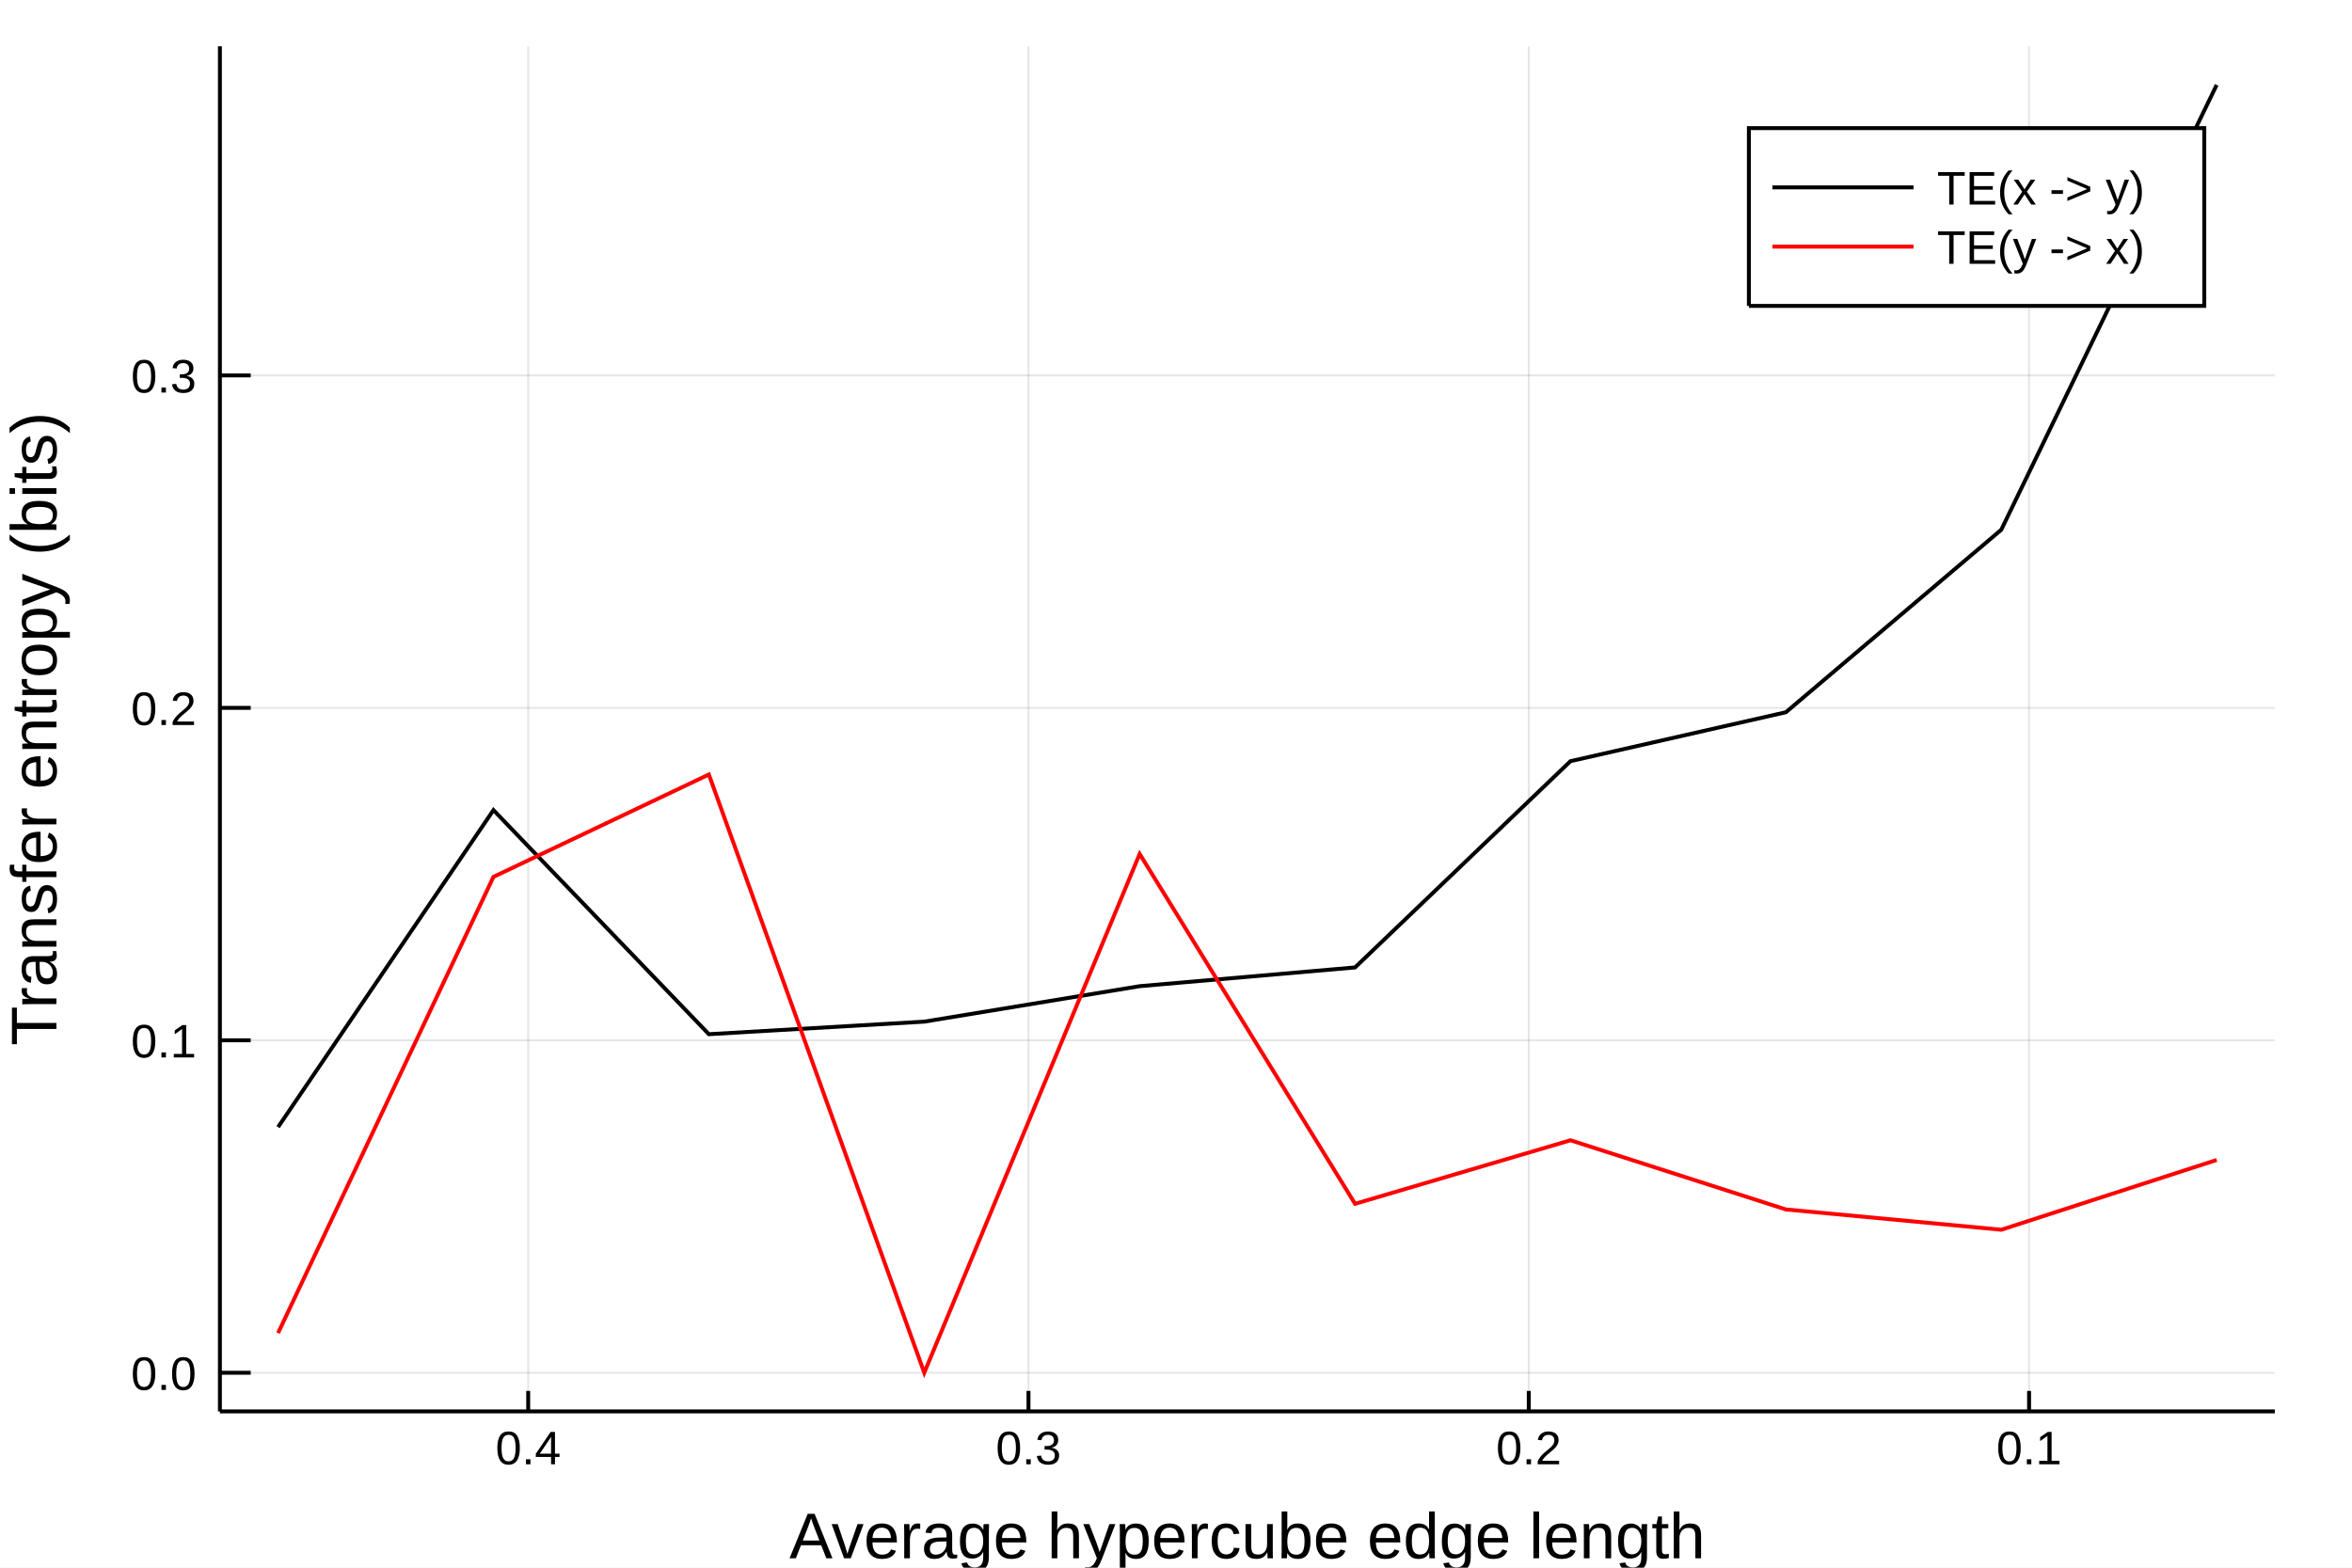
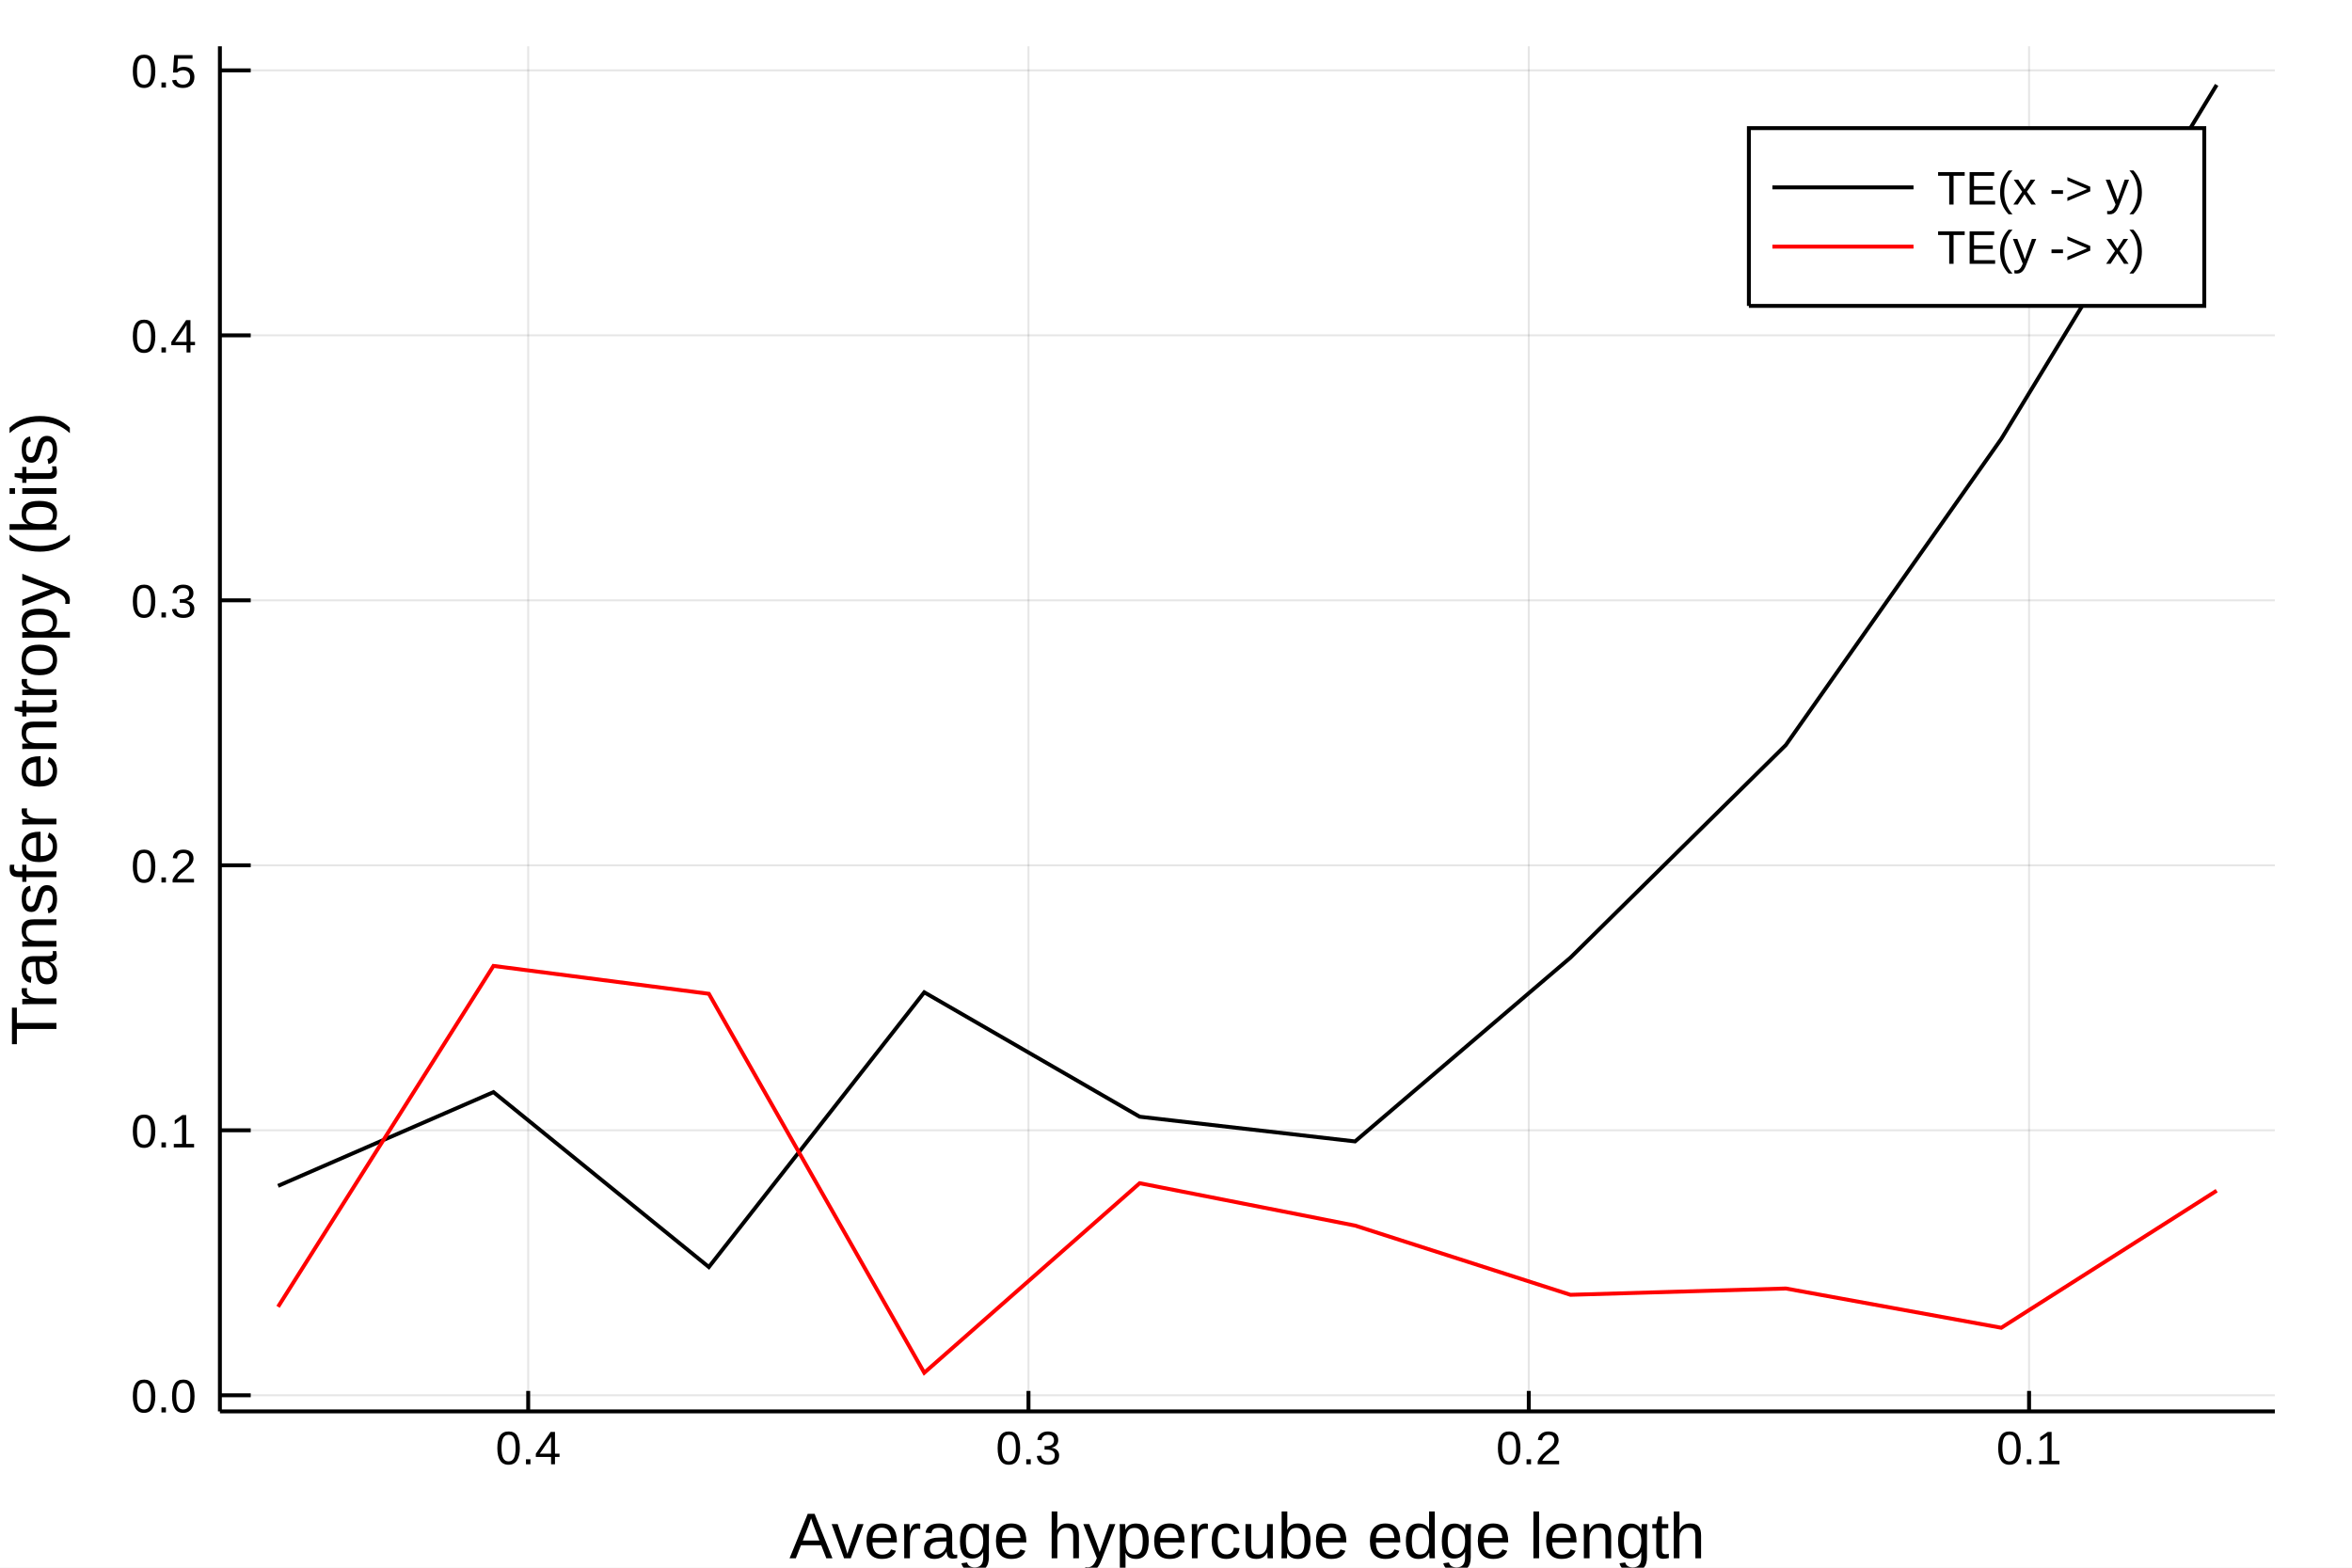
<svg xmlns="http://www.w3.org/2000/svg" width="600" height="400" viewBox="0 0 2400 1600">
  <defs>
-     <clipPath id="clip0300">
+     <clipPath id="clip9800">
      <rect x="0" y="0" width="2400" height="1600" />
    </clipPath>
  </defs>
-   <path clip-path="url(#clip0300)" d=" M0 1600 L2400 1600 L2400 0 L0 0  Z   " fill="#ffffff" fill-rule="evenodd" fill-opacity="1" />
+   <path clip-path="url(#clip9800)" d=" M0 1600 L2400 1600 L2400 0 L0 0  Z   " fill="#ffffff" fill-rule="evenodd" fill-opacity="1" />
  <defs>
-     <clipPath id="clip0301">
+     <clipPath id="clip9801">
      <rect x="480" y="0" width="1681" height="1600" />
    </clipPath>
  </defs>
-   <path clip-path="url(#clip0300)" d=" M224.386 1440.48 L2321.26 1440.48 L2321.26 47.244 L224.386 47.244  Z   " fill="#ffffff" fill-rule="evenodd" fill-opacity="1" />
+   <path clip-path="url(#clip9800)" d=" M224.386 1440.48 L2321.26 1440.48 L2321.26 47.244 L224.386 47.244  Z   " fill="#ffffff" fill-rule="evenodd" fill-opacity="1" />
  <defs>
-     <clipPath id="clip0302">
+     <clipPath id="clip9802">
      <rect x="224" y="47" width="2098" height="1394" />
    </clipPath>
  </defs>
-   <polyline clip-path="url(#clip0302)" style="stroke:#000000; stroke-width:2; stroke-opacity:0.1; fill:none" points="   2070.48,1440.48 2070.48,47.244    " />
-   <polyline clip-path="url(#clip0302)" style="stroke:#000000; stroke-width:2; stroke-opacity:0.1; fill:none" points="   1559.98,1440.48 1559.98,47.244    " />
-   <polyline clip-path="url(#clip0302)" style="stroke:#000000; stroke-width:2; stroke-opacity:0.1; fill:none" points="   1049.48,1440.48 1049.48,47.244    " />
-   <polyline clip-path="url(#clip0302)" style="stroke:#000000; stroke-width:2; stroke-opacity:0.1; fill:none" points="   538.981,1440.48 538.981,47.244    " />
-   <polyline clip-path="url(#clip0302)" style="stroke:#000000; stroke-width:2; stroke-opacity:0.1; fill:none" points="   2321.26,1401.05 224.386,1401.05    " />
-   <polyline clip-path="url(#clip0302)" style="stroke:#000000; stroke-width:2; stroke-opacity:0.1; fill:none" points="   2321.26,1061.75 224.386,1061.75    " />
-   <polyline clip-path="url(#clip0302)" style="stroke:#000000; stroke-width:2; stroke-opacity:0.1; fill:none" points="   2321.26,722.457 224.386,722.457    " />
-   <polyline clip-path="url(#clip0302)" style="stroke:#000000; stroke-width:2; stroke-opacity:0.1; fill:none" points="   2321.26,383.16 224.386,383.16    " />
-   <polyline clip-path="url(#clip0300)" style="stroke:#000000; stroke-width:4; stroke-opacity:1; fill:none" points="   2321.26,1440.48 224.386,1440.48    " />
-   <polyline clip-path="url(#clip0300)" style="stroke:#000000; stroke-width:4; stroke-opacity:1; fill:none" points="   224.386,1440.48 224.386,47.244    " />
-   <polyline clip-path="url(#clip0300)" style="stroke:#000000; stroke-width:4; stroke-opacity:1; fill:none" points="   2070.48,1440.48 2070.48,1419.58    " />
-   <polyline clip-path="url(#clip0300)" style="stroke:#000000; stroke-width:4; stroke-opacity:1; fill:none" points="   1559.98,1440.48 1559.98,1419.58    " />
-   <polyline clip-path="url(#clip0300)" style="stroke:#000000; stroke-width:4; stroke-opacity:1; fill:none" points="   1049.48,1440.48 1049.48,1419.58    " />
-   <polyline clip-path="url(#clip0300)" style="stroke:#000000; stroke-width:4; stroke-opacity:1; fill:none" points="   538.981,1440.48 538.981,1419.58    " />
-   <polyline clip-path="url(#clip0300)" style="stroke:#000000; stroke-width:4; stroke-opacity:1; fill:none" points="   224.386,1401.05 255.839,1401.05    " />
-   <polyline clip-path="url(#clip0300)" style="stroke:#000000; stroke-width:4; stroke-opacity:1; fill:none" points="   224.386,1061.75 255.839,1061.75    " />
-   <polyline clip-path="url(#clip0300)" style="stroke:#000000; stroke-width:4; stroke-opacity:1; fill:none" points="   224.386,722.457 255.839,722.457    " />
-   <polyline clip-path="url(#clip0300)" style="stroke:#000000; stroke-width:4; stroke-opacity:1; fill:none" points="   224.386,383.16 255.839,383.16    " />
-   <g clip-path="url(#clip0300)">
+   <polyline clip-path="url(#clip9802)" style="stroke:#000000; stroke-width:2; stroke-opacity:0.1; fill:none" points="   2070.48,1440.48 2070.48,47.244    " />
+   <polyline clip-path="url(#clip9802)" style="stroke:#000000; stroke-width:2; stroke-opacity:0.1; fill:none" points="   1559.98,1440.48 1559.98,47.244    " />
+   <polyline clip-path="url(#clip9802)" style="stroke:#000000; stroke-width:2; stroke-opacity:0.1; fill:none" points="   1049.48,1440.48 1049.48,47.244    " />
+   <polyline clip-path="url(#clip9802)" style="stroke:#000000; stroke-width:2; stroke-opacity:0.1; fill:none" points="   538.981,1440.48 538.981,47.244    " />
+   <polyline clip-path="url(#clip9802)" style="stroke:#000000; stroke-width:2; stroke-opacity:0.1; fill:none" points="   2321.26,1424.03 224.386,1424.03    " />
+   <polyline clip-path="url(#clip9802)" style="stroke:#000000; stroke-width:2; stroke-opacity:0.1; fill:none" points="   2321.26,1153.59 224.386,1153.59    " />
+   <polyline clip-path="url(#clip9802)" style="stroke:#000000; stroke-width:2; stroke-opacity:0.1; fill:none" points="   2321.26,883.146 224.386,883.146    " />
+   <polyline clip-path="url(#clip9802)" style="stroke:#000000; stroke-width:2; stroke-opacity:0.1; fill:none" points="   2321.26,612.702 224.386,612.702    " />
+   <polyline clip-path="url(#clip9802)" style="stroke:#000000; stroke-width:2; stroke-opacity:0.1; fill:none" points="   2321.26,342.258 224.386,342.258    " />
+   <polyline clip-path="url(#clip9802)" style="stroke:#000000; stroke-width:2; stroke-opacity:0.1; fill:none" points="   2321.26,71.814 224.386,71.814    " />
+   <polyline clip-path="url(#clip9800)" style="stroke:#000000; stroke-width:4; stroke-opacity:1; fill:none" points="   2321.26,1440.48 224.386,1440.48    " />
+   <polyline clip-path="url(#clip9800)" style="stroke:#000000; stroke-width:4; stroke-opacity:1; fill:none" points="   224.386,1440.48 224.386,47.244    " />
+   <polyline clip-path="url(#clip9800)" style="stroke:#000000; stroke-width:4; stroke-opacity:1; fill:none" points="   2070.48,1440.48 2070.48,1419.58    " />
+   <polyline clip-path="url(#clip9800)" style="stroke:#000000; stroke-width:4; stroke-opacity:1; fill:none" points="   1559.98,1440.48 1559.98,1419.58    " />
+   <polyline clip-path="url(#clip9800)" style="stroke:#000000; stroke-width:4; stroke-opacity:1; fill:none" points="   1049.48,1440.48 1049.48,1419.58    " />
+   <polyline clip-path="url(#clip9800)" style="stroke:#000000; stroke-width:4; stroke-opacity:1; fill:none" points="   538.981,1440.48 538.981,1419.58    " />
+   <polyline clip-path="url(#clip9800)" style="stroke:#000000; stroke-width:4; stroke-opacity:1; fill:none" points="   224.386,1424.03 255.839,1424.03    " />
+   <polyline clip-path="url(#clip9800)" style="stroke:#000000; stroke-width:4; stroke-opacity:1; fill:none" points="   224.386,1153.59 255.839,1153.59    " />
+   <polyline clip-path="url(#clip9800)" style="stroke:#000000; stroke-width:4; stroke-opacity:1; fill:none" points="   224.386,883.146 255.839,883.146    " />
+   <polyline clip-path="url(#clip9800)" style="stroke:#000000; stroke-width:4; stroke-opacity:1; fill:none" points="   224.386,612.702 255.839,612.702    " />
+   <polyline clip-path="url(#clip9800)" style="stroke:#000000; stroke-width:4; stroke-opacity:1; fill:none" points="   224.386,342.258 255.839,342.258    " />
+   <polyline clip-path="url(#clip9800)" style="stroke:#000000; stroke-width:4; stroke-opacity:1; fill:none" points="   224.386,71.814 255.839,71.814    " />
+   <g clip-path="url(#clip9800)">
    <text style="fill:#000000; fill-opacity:1; font-family:Arial,Helvetica Neue,Helvetica,sans-serif; font-size:48px; text-anchor:middle;" transform="rotate(0, 2070.48, 1494.48)" x="2070.48" y="1494.48">0.1</text>
  </g>
-   <g clip-path="url(#clip0300)">
+   <g clip-path="url(#clip9800)">
    <text style="fill:#000000; fill-opacity:1; font-family:Arial,Helvetica Neue,Helvetica,sans-serif; font-size:48px; text-anchor:middle;" transform="rotate(0, 1559.98, 1494.48)" x="1559.98" y="1494.48">0.2</text>
  </g>
-   <g clip-path="url(#clip0300)">
+   <g clip-path="url(#clip9800)">
    <text style="fill:#000000; fill-opacity:1; font-family:Arial,Helvetica Neue,Helvetica,sans-serif; font-size:48px; text-anchor:middle;" transform="rotate(0, 1049.48, 1494.48)" x="1049.48" y="1494.48">0.3</text>
  </g>
-   <g clip-path="url(#clip0300)">
+   <g clip-path="url(#clip9800)">
    <text style="fill:#000000; fill-opacity:1; font-family:Arial,Helvetica Neue,Helvetica,sans-serif; font-size:48px; text-anchor:middle;" transform="rotate(0, 538.981, 1494.48)" x="538.981" y="1494.48">0.4</text>
  </g>
-   <g clip-path="url(#clip0300)">
-     <text style="fill:#000000; fill-opacity:1; font-family:Arial,Helvetica Neue,Helvetica,sans-serif; font-size:48px; text-anchor:end;" transform="rotate(0, 200.386, 1418.55)" x="200.386" y="1418.55">0.0</text>
+   <g clip-path="url(#clip9800)">
+     <text style="fill:#000000; fill-opacity:1; font-family:Arial,Helvetica Neue,Helvetica,sans-serif; font-size:48px; text-anchor:end;" transform="rotate(0, 200.386, 1441.53)" x="200.386" y="1441.53">0.0</text>
  </g>
-   <g clip-path="url(#clip0300)">
-     <text style="fill:#000000; fill-opacity:1; font-family:Arial,Helvetica Neue,Helvetica,sans-serif; font-size:48px; text-anchor:end;" transform="rotate(0, 200.386, 1079.25)" x="200.386" y="1079.25">0.1</text>
+   <g clip-path="url(#clip9800)">
+     <text style="fill:#000000; fill-opacity:1; font-family:Arial,Helvetica Neue,Helvetica,sans-serif; font-size:48px; text-anchor:end;" transform="rotate(0, 200.386, 1171.09)" x="200.386" y="1171.09">0.1</text>
  </g>
-   <g clip-path="url(#clip0300)">
-     <text style="fill:#000000; fill-opacity:1; font-family:Arial,Helvetica Neue,Helvetica,sans-serif; font-size:48px; text-anchor:end;" transform="rotate(0, 200.386, 739.957)" x="200.386" y="739.957">0.2</text>
+   <g clip-path="url(#clip9800)">
+     <text style="fill:#000000; fill-opacity:1; font-family:Arial,Helvetica Neue,Helvetica,sans-serif; font-size:48px; text-anchor:end;" transform="rotate(0, 200.386, 900.646)" x="200.386" y="900.646">0.2</text>
  </g>
-   <g clip-path="url(#clip0300)">
-     <text style="fill:#000000; fill-opacity:1; font-family:Arial,Helvetica Neue,Helvetica,sans-serif; font-size:48px; text-anchor:end;" transform="rotate(0, 200.386, 400.66)" x="200.386" y="400.66">0.3</text>
+   <g clip-path="url(#clip9800)">
+     <text style="fill:#000000; fill-opacity:1; font-family:Arial,Helvetica Neue,Helvetica,sans-serif; font-size:48px; text-anchor:end;" transform="rotate(0, 200.386, 630.202)" x="200.386" y="630.202">0.3</text>
  </g>
-   <g clip-path="url(#clip0300)">
+   <g clip-path="url(#clip9800)">
+     <text style="fill:#000000; fill-opacity:1; font-family:Arial,Helvetica Neue,Helvetica,sans-serif; font-size:48px; text-anchor:end;" transform="rotate(0, 200.386, 359.758)" x="200.386" y="359.758">0.4</text>
+   </g>
+   <g clip-path="url(#clip9800)">
+     <text style="fill:#000000; fill-opacity:1; font-family:Arial,Helvetica Neue,Helvetica,sans-serif; font-size:48px; text-anchor:end;" transform="rotate(0, 200.386, 89.3136)" x="200.386" y="89.314">0.5</text>
+   </g>
+   <g clip-path="url(#clip9800)">
    <text style="fill:#000000; fill-opacity:1; font-family:Arial,Helvetica Neue,Helvetica,sans-serif; font-size:66px; text-anchor:middle;" transform="rotate(0, 1272.82, 1590.4)" x="1272.82" y="1590.4">Average hypercube edge length</text>
  </g>
-   <g clip-path="url(#clip0300)">
+   <g clip-path="url(#clip9800)">
    <text style="fill:#000000; fill-opacity:1; font-family:Arial,Helvetica Neue,Helvetica,sans-serif; font-size:66px; text-anchor:middle;" transform="rotate(-90, 57.6, 743.863)" x="57.6" y="743.863">Transfer entropy (bits)</text>
  </g>
-   <polyline clip-path="url(#clip0302)" style="stroke:#000000; stroke-width:4; stroke-opacity:1; fill:none" points="   2261.91,86.675 2042.12,540.669 1822.32,726.921 1602.52,776.867 1382.72,987.371 1162.92,1006.5 943.126,1042.7 723.328,1055.52 503.53,826.799 283.732,1150.35       " />
-   <polyline clip-path="url(#clip0302)" style="stroke:#ff0000; stroke-width:4; stroke-opacity:1; fill:none" points="   2261.91,1183.86 2042.12,1255.09 1822.32,1234.38 1602.52,1163.78 1382.72,1228.61 1162.92,871.54 943.126,1401.05 723.328,790.481 503.53,894.924 283.732,1360.54       " />
-   <path clip-path="url(#clip0300)" d=" M1784.57 312.204 L2249.26 312.204 L2249.26 130.764 L1784.57 130.764  Z   " fill="#ffffff" fill-rule="evenodd" fill-opacity="1" />
-   <polyline clip-path="url(#clip0300)" style="stroke:#000000; stroke-width:4; stroke-opacity:1; fill:none" points="   1784.57,312.204 2249.26,312.204 2249.26,130.764 1784.57,130.764 1784.57,312.204    " />
-   <polyline clip-path="url(#clip0300)" style="stroke:#000000; stroke-width:4; stroke-opacity:1; fill:none" points="   1808.57,191.244 1952.57,191.244    " />
-   <g clip-path="url(#clip0300)">
+   <polyline clip-path="url(#clip9802)" style="stroke:#000000; stroke-width:4; stroke-opacity:1; fill:none" points="   2261.91,86.675 2042.12,447.954 1822.32,760.335 1602.52,977.337 1382.72,1164.94 1162.92,1139.73 943.126,1012.76 723.328,1293.16 503.53,1114.64 283.732,1210.31       " />
+   <polyline clip-path="url(#clip9802)" style="stroke:#ff0000; stroke-width:4; stroke-opacity:1; fill:none" points="   2261.91,1215.22 2042.12,1355.13 1822.32,1315.06 1602.52,1321.49 1382.72,1250.85 1162.92,1207.59 943.126,1401.05 723.328,1014.27 503.53,985.829 283.732,1333.73       " />
+   <path clip-path="url(#clip9800)" d=" M1784.57 312.204 L2249.26 312.204 L2249.26 130.764 L1784.57 130.764  Z   " fill="#ffffff" fill-rule="evenodd" fill-opacity="1" />
+   <polyline clip-path="url(#clip9800)" style="stroke:#000000; stroke-width:4; stroke-opacity:1; fill:none" points="   1784.57,312.204 2249.26,312.204 2249.26,130.764 1784.57,130.764 1784.57,312.204    " />
+   <polyline clip-path="url(#clip9800)" style="stroke:#000000; stroke-width:4; stroke-opacity:1; fill:none" points="   1808.57,191.244 1952.57,191.244    " />
+   <g clip-path="url(#clip9800)">
    <text style="fill:#000000; fill-opacity:1; font-family:Arial,Helvetica Neue,Helvetica,sans-serif; font-size:48px; text-anchor:start;" transform="rotate(0, 1976.57, 208.744)" x="1976.57" y="208.744">TE(x -&gt; y)</text>
  </g>
-   <polyline clip-path="url(#clip0300)" style="stroke:#ff0000; stroke-width:4; stroke-opacity:1; fill:none" points="   1808.57,251.724 1952.57,251.724    " />
-   <g clip-path="url(#clip0300)">
+   <polyline clip-path="url(#clip9800)" style="stroke:#ff0000; stroke-width:4; stroke-opacity:1; fill:none" points="   1808.57,251.724 1952.57,251.724    " />
+   <g clip-path="url(#clip9800)">
    <text style="fill:#000000; fill-opacity:1; font-family:Arial,Helvetica Neue,Helvetica,sans-serif; font-size:48px; text-anchor:start;" transform="rotate(0, 1976.57, 269.224)" x="1976.57" y="269.224">TE(y -&gt; x)</text>
  </g>
</svg>
